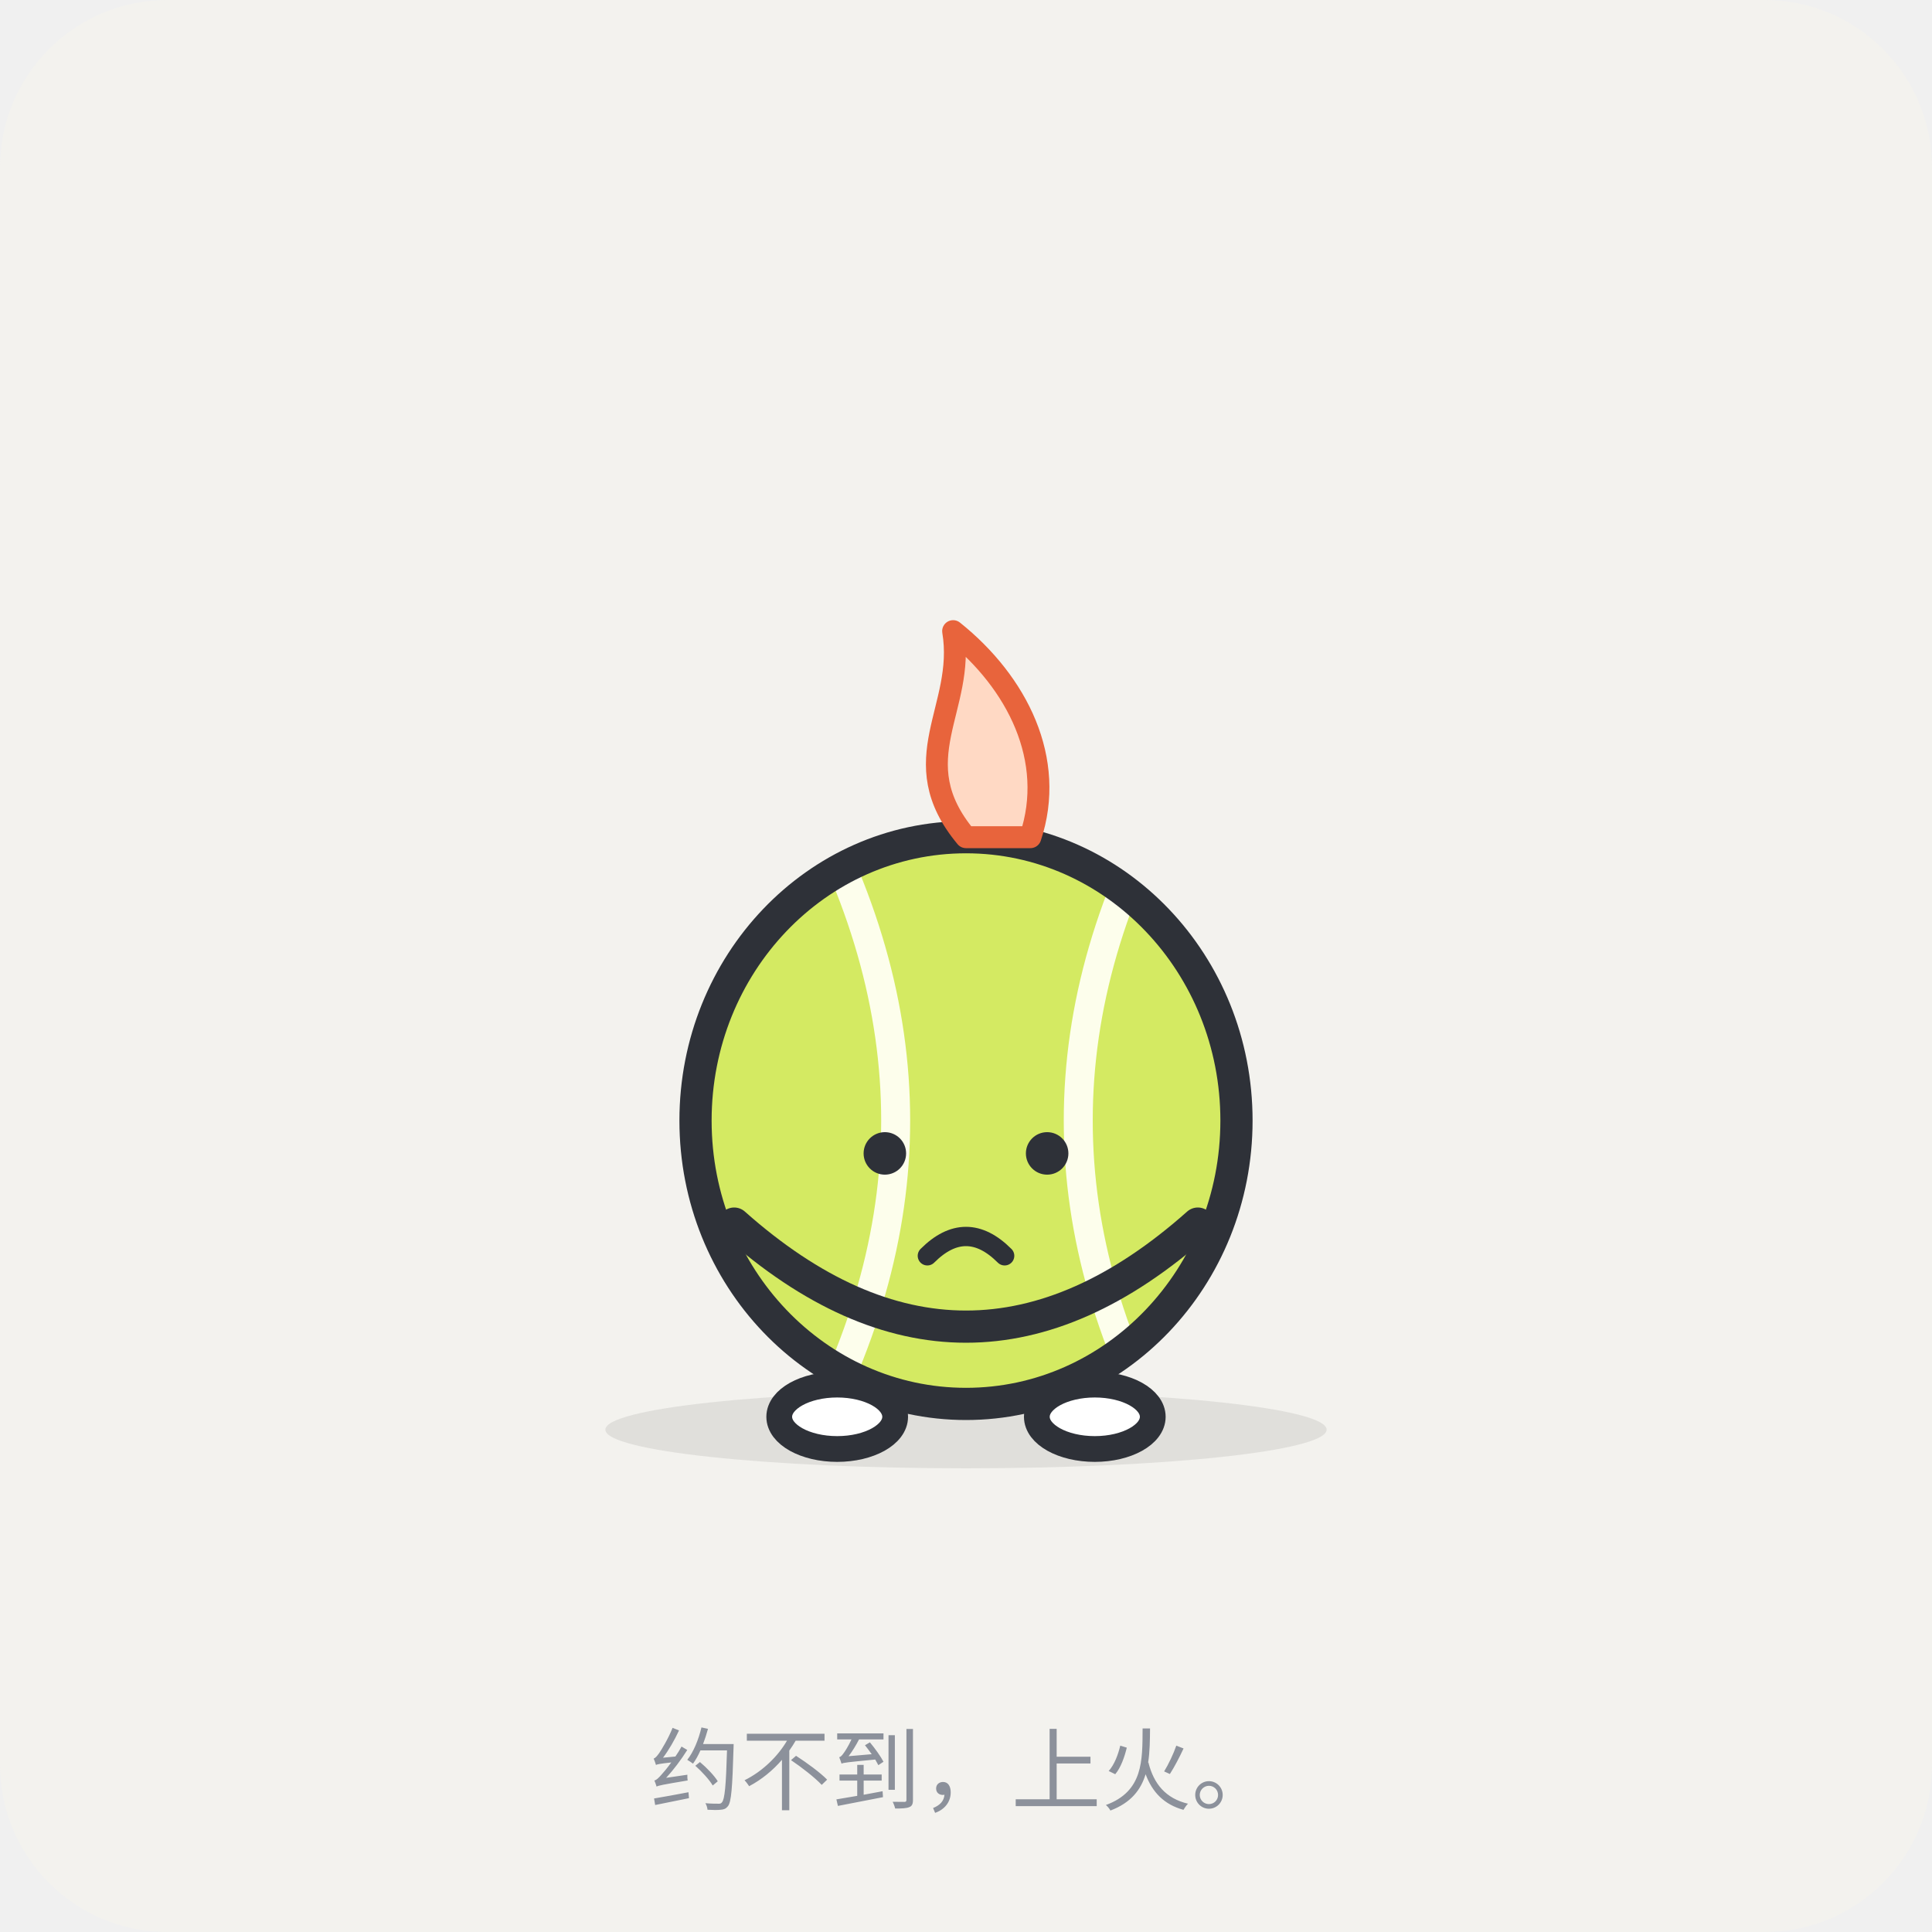
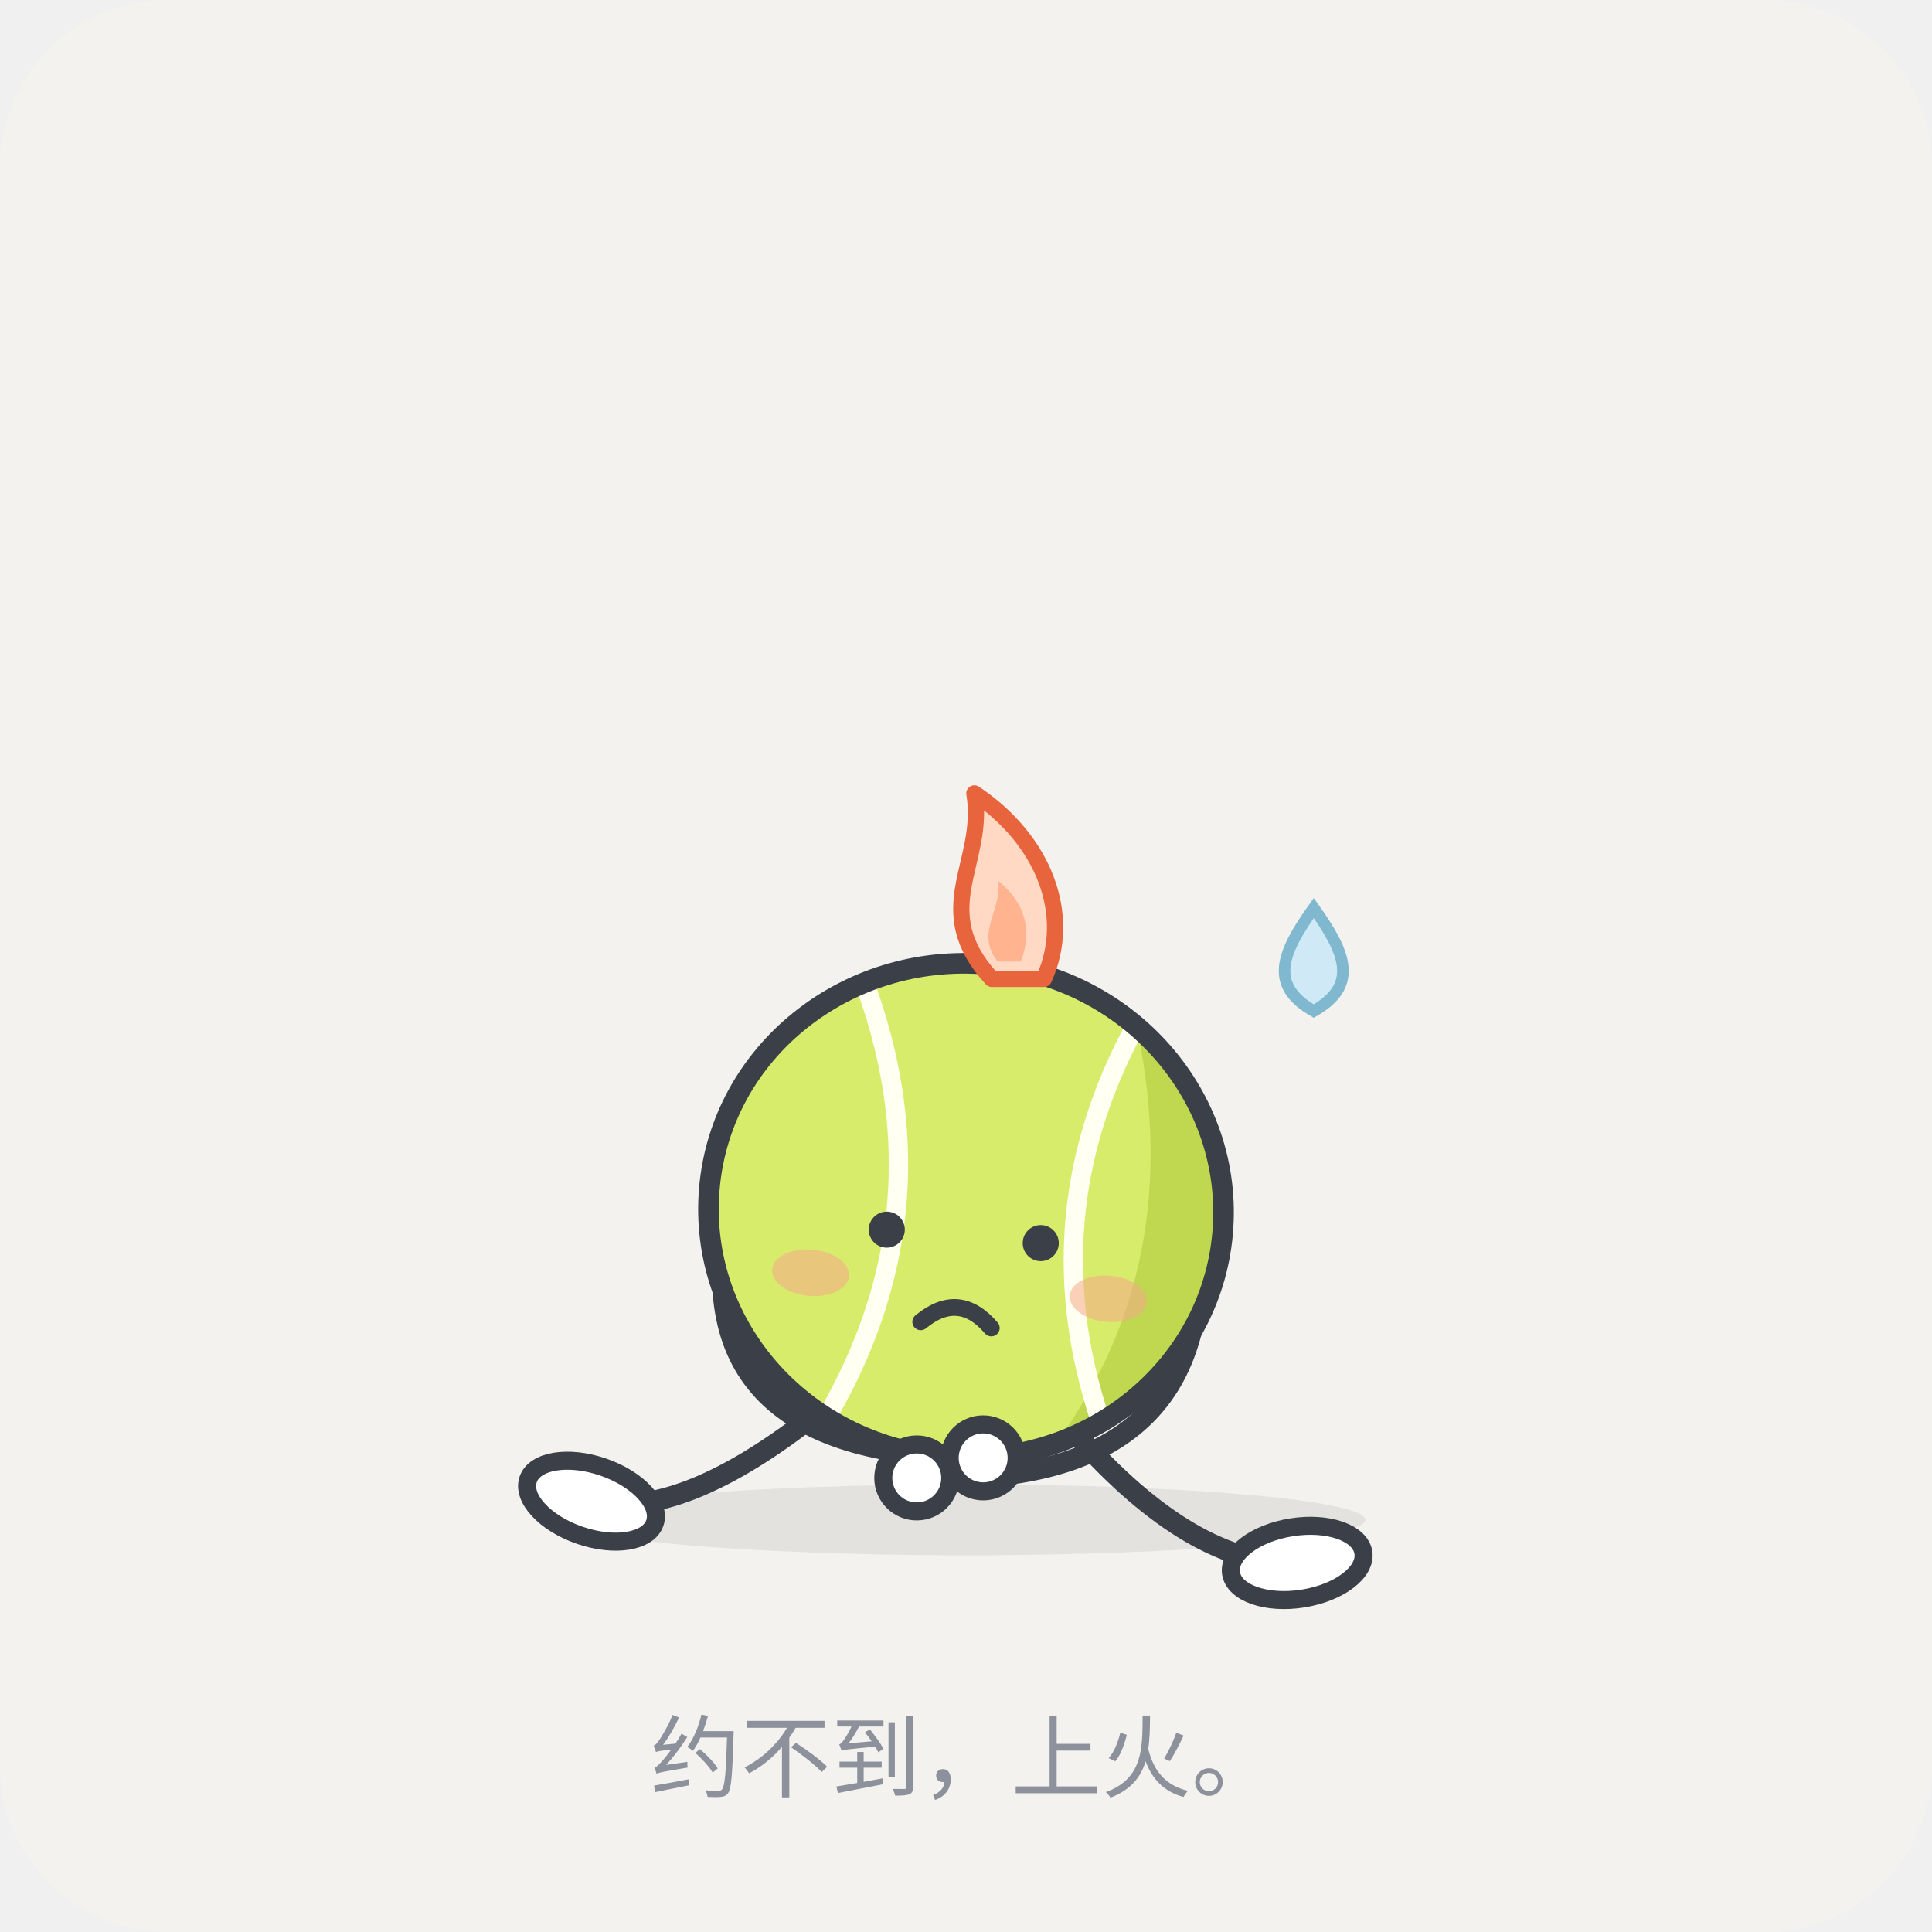
<svg xmlns="http://www.w3.org/2000/svg" viewBox="0 0 300 300" width="300" height="300">
  <rect width="300" height="300" rx="26" fill="#F3F2EE" />
-   <g transform="translate(0 -16)">
-     <ellipse cx="150" cy="238" rx="56" ry="6" fill="#000" opacity=".08" />
-     <clipPath id="lc2">
-       <ellipse cx="150" cy="190" rx="42" ry="44" />
+   <ellipse cx="150" cy="236" rx="62" ry="5.5" fill="#000" opacity=".07" />
+   <g transform="translate(150 188) rotate(5)">
+     <path d="M-36.8 4.6 Q-40.0 42.0 6.0 38.0" fill="none" stroke="#3B3F47" stroke-width="3.2" stroke-linecap="round" stroke-linejoin="round" />
+     <path d="M36.8 4.6 Q40.0 40.0 -4.0 42.0" fill="none" stroke="#3B3F47" stroke-width="3.2" stroke-linecap="round" stroke-linejoin="round" />
+     <path d="M-20.0 33.0 Q-40.0 52.0 -54.0 50.0" fill="none" stroke="#3B3F47" stroke-width="3.2" stroke-linecap="round" stroke-linejoin="round" />
+     <ellipse cx="-54.0" cy="50.0" rx="10.4" ry="5.6" transform="rotate(14 -54.0 50.0)" fill="#fff" stroke="#3B3F47" stroke-width="2.8" stroke-linecap="round" stroke-linejoin="round" />
+     <path d="M20.0 33.0 Q40.0 52.0 56.0 50.0" fill="none" stroke="#3B3F47" stroke-width="3.2" stroke-linecap="round" stroke-linejoin="round" />
+     <ellipse cx="56.0" cy="50.0" rx="10.4" ry="5.6" transform="rotate(-14 56.0 50.0)" fill="#fff" stroke="#3B3F47" stroke-width="2.8" stroke-linecap="round" stroke-linejoin="round" />
+     <clipPath id="xc2">
+       <ellipse cx="0" cy="0" rx="40" ry="38.4" />
    </clipPath>
-     <ellipse cx="150" cy="190" rx="42" ry="44" fill="#D4EA62" />
-     <g clip-path="url(#lc2)" fill="none" stroke="#FFFFF2" stroke-width="4.5" stroke-linecap="round" opacity=".95">
-       <path d="M123.96 137.2 Q154.2 190 123.96 242.8" />
-       <path d="M182.76 137.2 Q152.1 190 182.76 242.8" />
+     <ellipse cx="0" cy="0" rx="40" ry="38.4" fill="#D8EC6B" />
+     <g clip-path="url(#xc2)">
+       <path d="M12.0 42.2 Q38.0 7.7 22.0 -36.5 L52.0 -46.1 V49.9Z" fill="#BFD84F" />
    </g>
-     <ellipse cx="150" cy="190" rx="42" ry="44" fill="none" stroke="#2E3138" stroke-width="5" stroke-linecap="round" stroke-linejoin="round" />
-     <circle cx="137.4" cy="195.1" r="3.3" fill="#2E3138" />
-     <circle cx="162.6" cy="195.1" r="3.3" fill="#2E3138" />
-     <path d="M144.0 211.0 q6 -6 12 0" fill="none" stroke="#2E3138" stroke-width="3" stroke-linecap="round" stroke-linejoin="round" />
-     <path d="M150 146 C140 134 150 126 148 114 C158 122 164 134 160 146Z" fill="#FFD9C4" stroke="#E8643C" stroke-width="3.4" stroke-linejoin="round" />
-     <path d="M114 206 Q150 238 186 206" fill="none" stroke="#2E3138" stroke-width="5" stroke-linecap="round" stroke-linejoin="round" />
-     <ellipse cx="130" cy="236" rx="9" ry="5" transform="rotate(0 130 236)" fill="#fff" stroke="#2E3138" stroke-width="4" stroke-linecap="round" stroke-linejoin="round" />
-     <ellipse cx="170" cy="236" rx="9" ry="5" transform="rotate(0 170 236)" fill="#fff" stroke="#2E3138" stroke-width="4" stroke-linecap="round" stroke-linejoin="round" />
+     <g clip-path="url(#xc2)" fill="none" stroke="#FFFFF2" stroke-width="3" stroke-linecap="round">
+       <path d="M-25.6 -46.1 Q4.0 0 -25.6 46.1" />
+       <path d="M32.0 -46.1 Q2.0 0 32.0 46.1" />
+     </g>
+     <ellipse cx="0" cy="0" rx="40" ry="38.4" fill="none" stroke="#3B3F47" stroke-width="3.2" stroke-linecap="round" stroke-linejoin="round" />
+     <ellipse cx="-23.2" cy="11.7" rx="6.0" ry="3.6" fill="#F6A98A" opacity=".55" />
+     <ellipse cx="23.2" cy="11.7" rx="6.0" ry="3.6" fill="#F6A98A" opacity=".55" />
+     <circle cx="-12.0" cy="4.0" r="2.8" fill="#3B3F47" />
+     <circle cx="12.0" cy="4.0" r="2.8" fill="#3B3F47" />
+     <path d="M-5.5 17.8 q5.5 -5.4 11 0" fill="none" stroke="#3B3F47" stroke-width="2.6" stroke-linecap="round" stroke-linejoin="round" />
+     <circle cx="6.0" cy="38.0" r="5.2" fill="#fff" stroke="#3B3F47" stroke-width="2.8" stroke-linecap="round" stroke-linejoin="round" />
+     <circle cx="-4.0" cy="42.0" r="5.2" fill="#fff" stroke="#3B3F47" stroke-width="2.8" stroke-linecap="round" stroke-linejoin="round" />
  </g>
-   <text x="150" y="280" text-anchor="middle" font-size="14" fill="#8C919B" font-family="Noto Sans CJK SC, PingFang SC, sans-serif">约不到，上火。</text>
+   <g transform="translate(152 148)">
+     <g transform="translate(2 4) scale(.9)">
+       <path d="M0 0 C-11 -12 -1 -20 -3 -32 C9 -24 14 -11 9 0Z" fill="#FFD9C4" stroke="#E8643C" stroke-width="2.8" stroke-linejoin="round" />
+       <path d="M1 -3 C-3 -8 2 -12 1 -17 C6 -13 7 -8 5 -3Z" fill="#FFB38E" />
+     </g>
+   </g>
+   <path transform="translate(204 150)" d="M0 -9 C5 -2 7 3 0 7 C-7 3 -5 -2 0 -9Z" fill="#CFEAF6" stroke="#7FB8CF" stroke-width="1.8" />
+   <text x="150" y="278" text-anchor="middle" font-size="14" fill="#8C919B" font-family="Noto Sans CJK SC, PingFang SC, sans-serif">约不到，上火。</text>
</svg>
